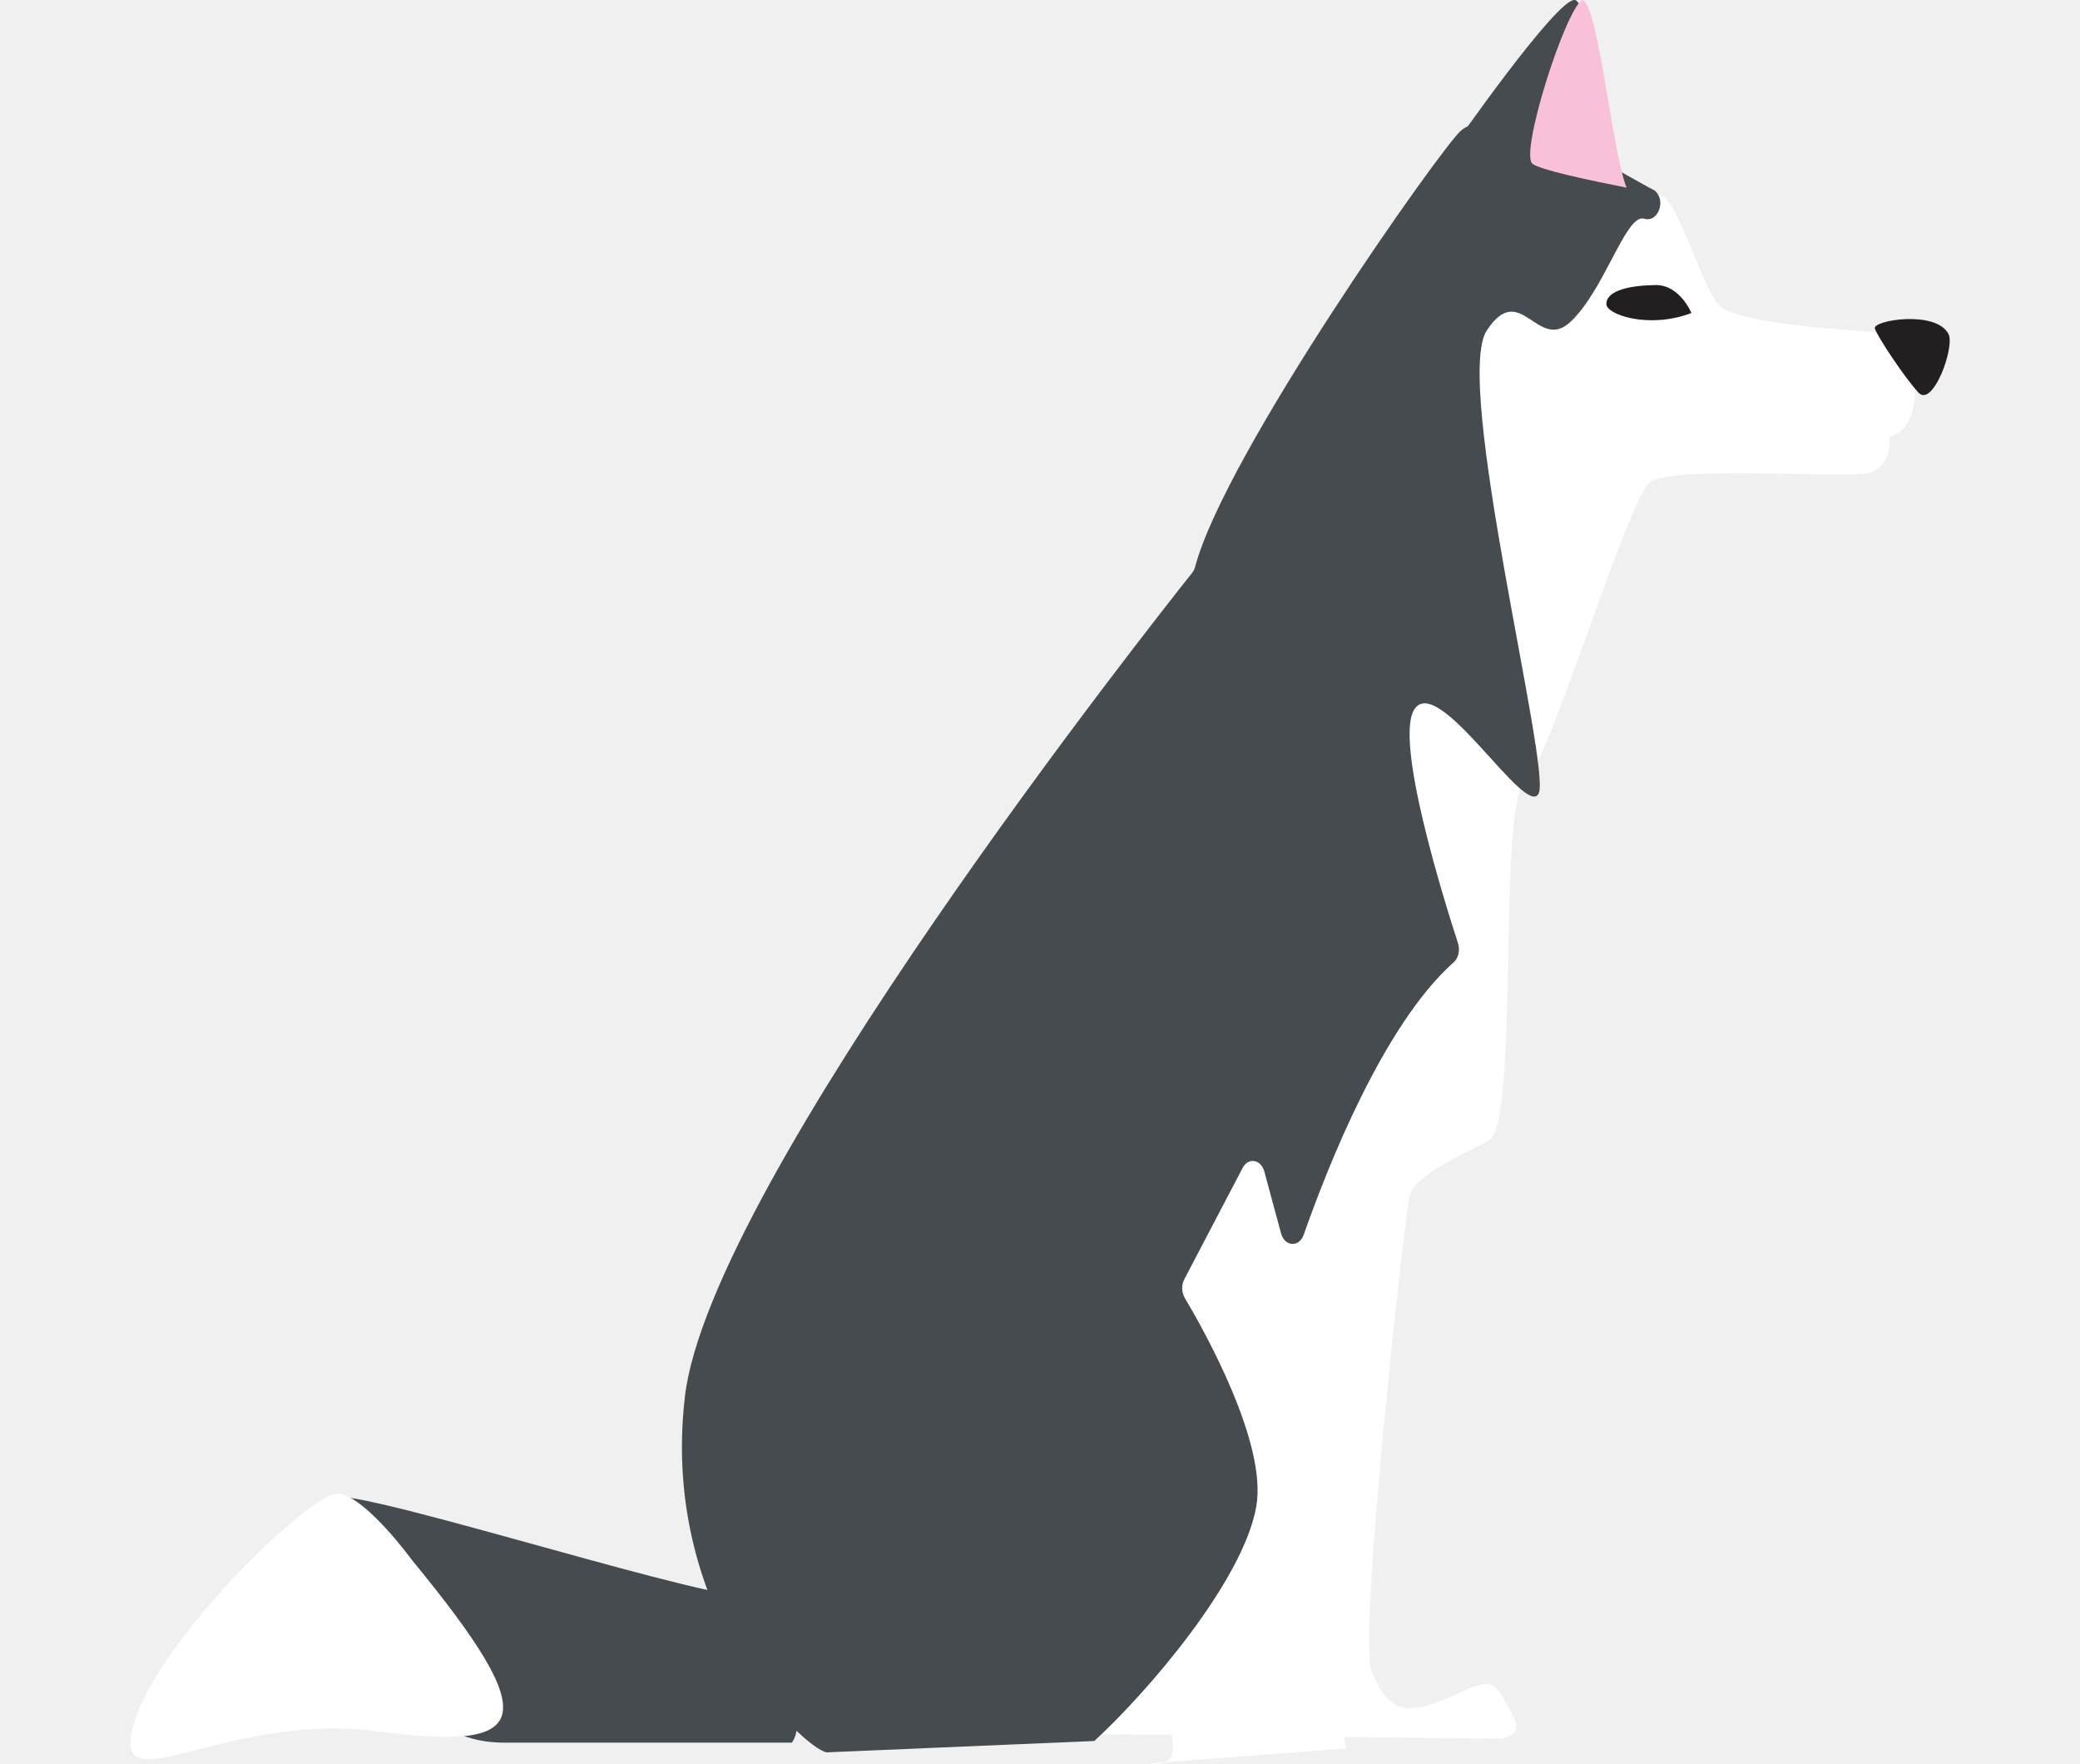
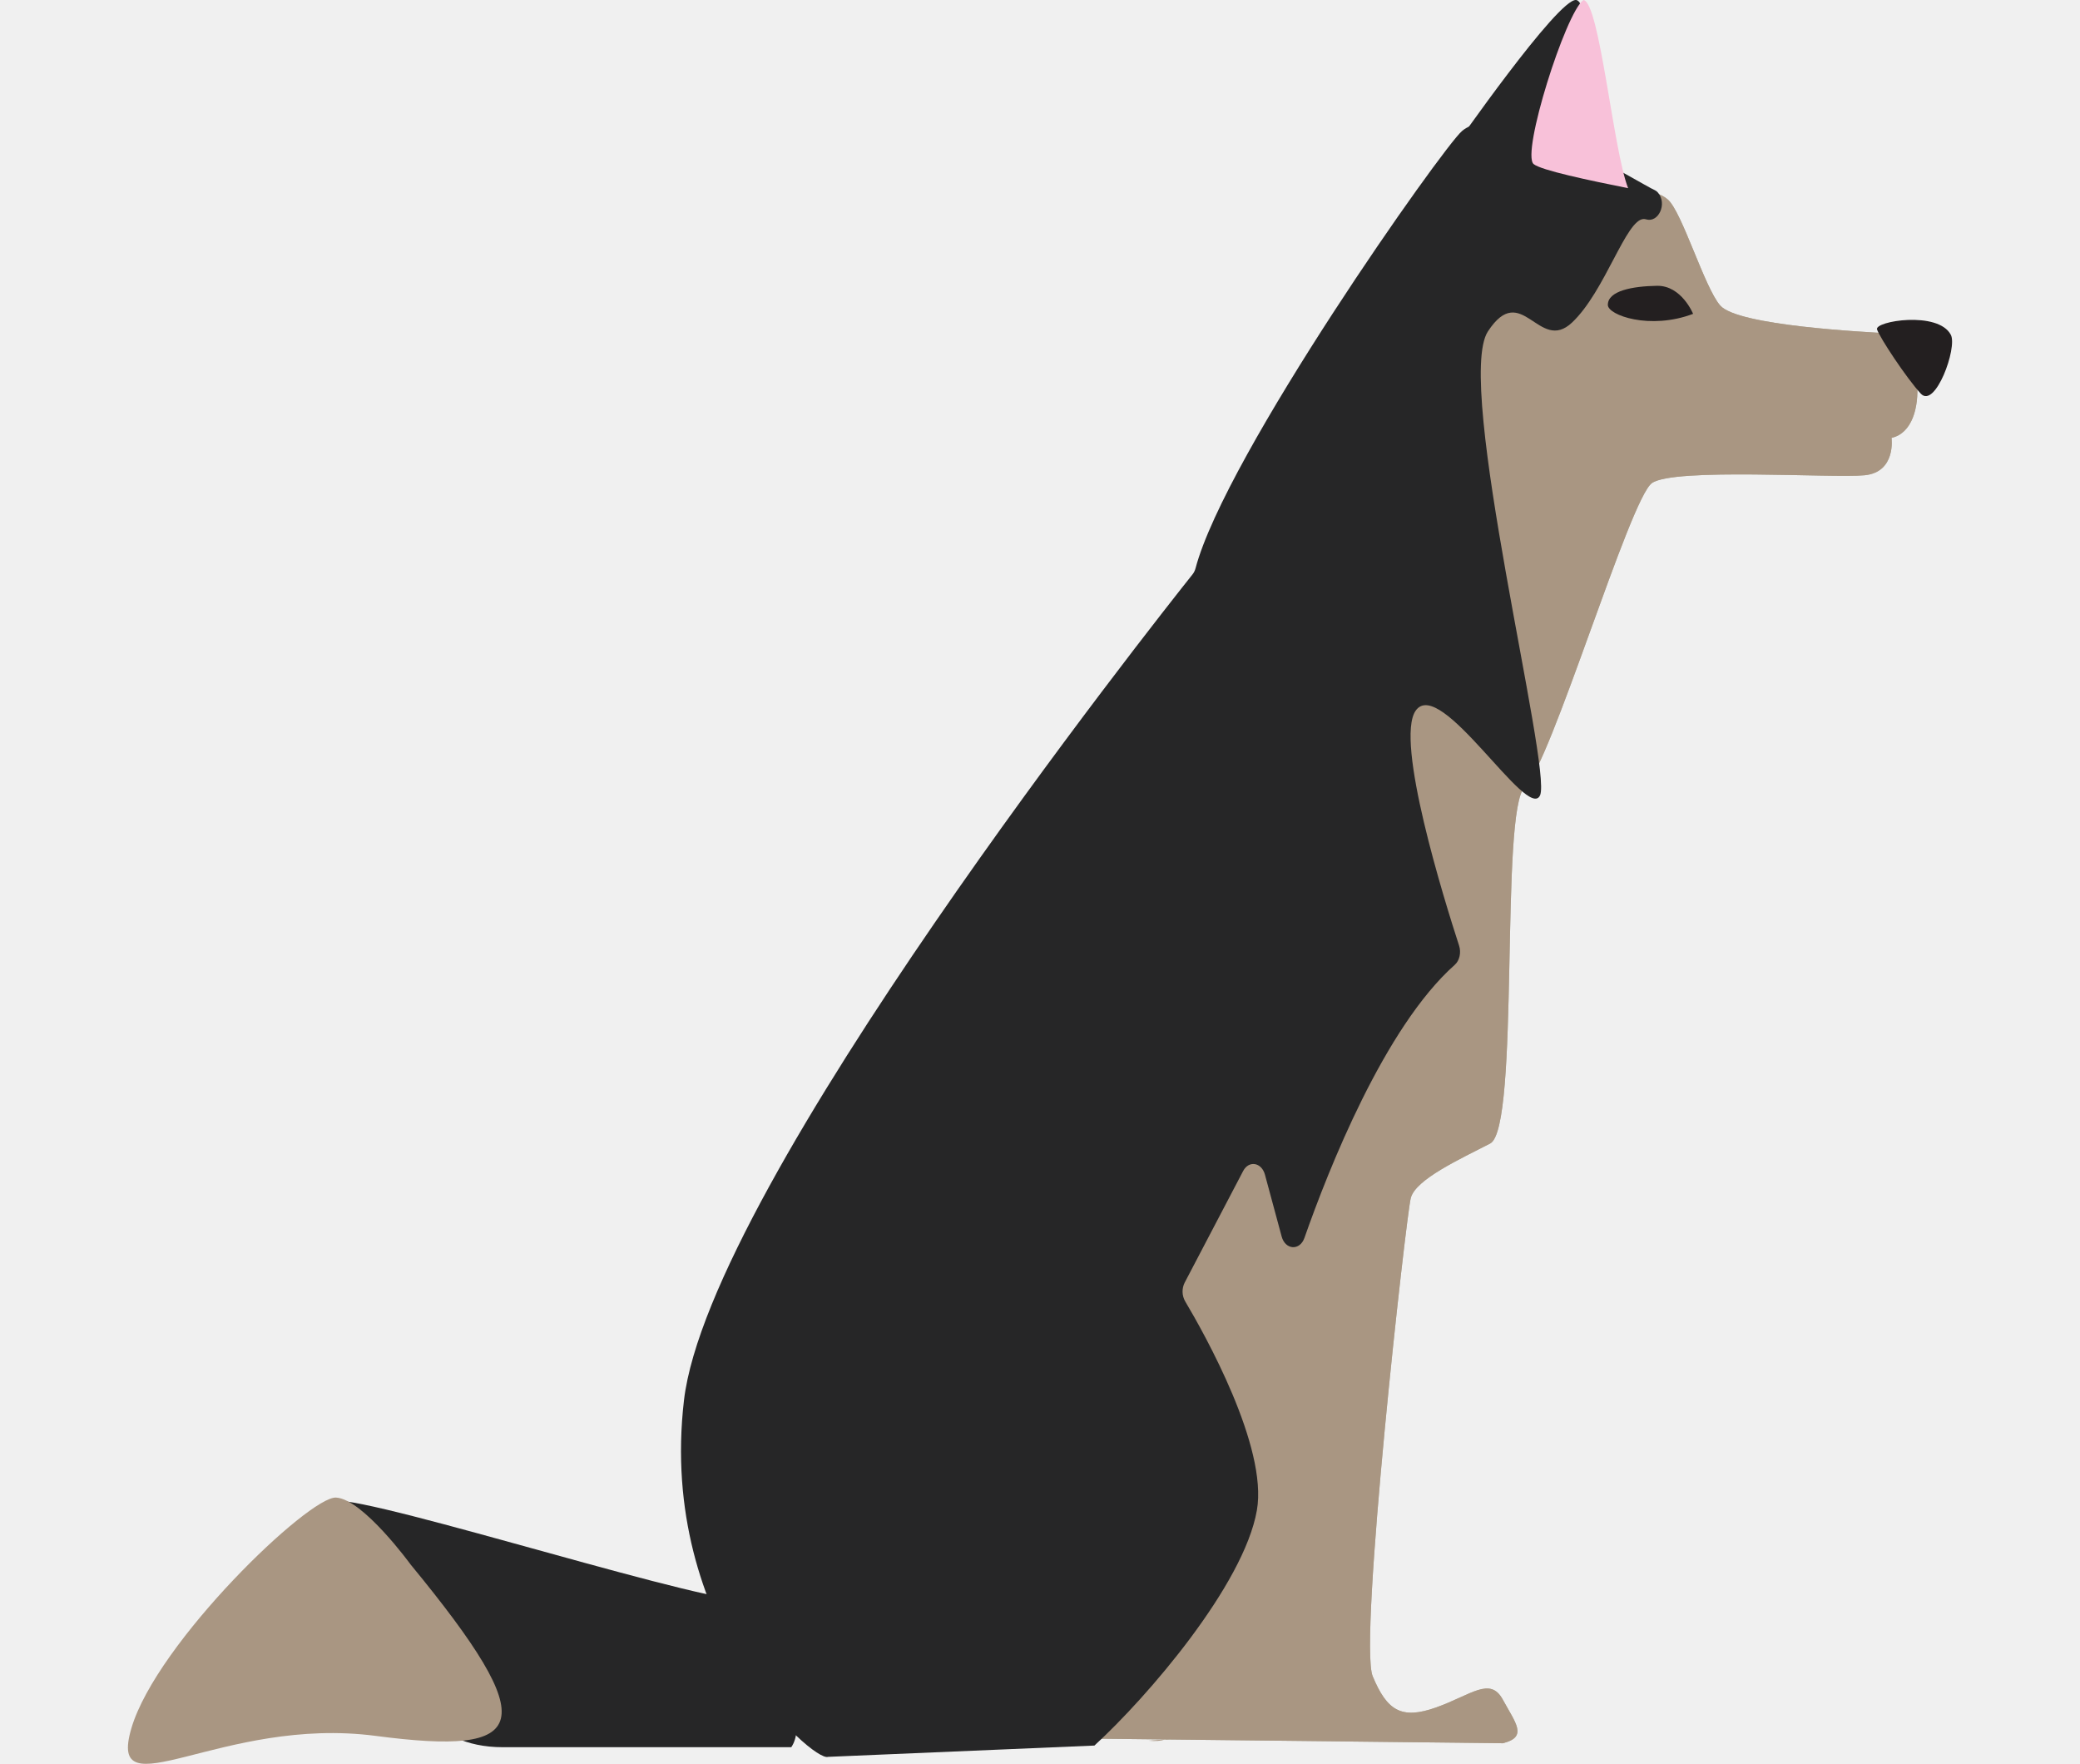
- <svg xmlns="http://www.w3.org/2000/svg" width="263" height="223" viewBox="0 0 1264.11 1225.38">
+ <svg xmlns="http://www.w3.org/2000/svg" width="263" height="223" viewBox="0 0 1264.11 1222.18">
  <g id="Layer_2" data-name="Layer 2">
    <g id="Layer_2-2" data-name="Layer 2">
-       <path d="M569.08,1203.61c-38.48-12.95-118.74-100.38-134.13-161.9s69.27-239.62,118.74-291.43,77-84.19,122-146.8S778,399.48,785.68,380.05s42.46-88.5,50.91-114.41,32.65-91.75,39.24-97.14,115.45-24.83,140.73-30.23,40.68-8.63,50.58,0,25.42,61,36.28,73.4c12.32,14.09,100,18.35,118.74,19.43s28.59,65.84,0,72.32c0,0,3.3,23.74-18.69,25.9s-131.93-5.39-147.33,5.4-70.36,195.37-88,210.48S964.89,781.58,944,792.37s-51.68,24.83-55,37.78-36.29,307.62-26.39,331.37,19.79,30.22,44,21.59,37.38-21.59,46.17-5.4,17.6,25.9,0,30.22" fill="#fff" />
-       <path d="M844.63,1214.67c-1.1-13-67.06-299-68.16-322.73,0,0-73.67,127.36-120.94,153.27s-8.8,95,0,117.65,14.29,30.22,33,24.82,30.79-5.39,34.08,11.88,4.4,27.46-15.39,25.6" fill="#fff" />
+       <path d="M569.08,1203.61c-38.48-12.95-118.74-100.38-134.13-161.9s69.27-239.62,118.74-291.43,77-84.19,122-146.8S778,399.48,785.68,380.05s42.46-88.5,50.91-114.41,32.65-91.75,39.24-97.14,115.45-24.83,140.73-30.23,40.68-8.63,50.58,0,25.42,61,36.28,73.4c12.32,14.09,100,18.35,118.74,19.43s28.59,65.84,0,72.32c0,0,3.3,23.74-18.69,25.9s-131.93-5.39-147.33,5.4-70.36,195.37-88,210.48S964.89,781.58,944,792.37s-51.68,24.83-55,37.78-36.29,307.62-26.39,331.37,19.79,30.22,44,21.59,37.38-21.59,46.17-5.4,17.6,25.9,0,30.22" fill="#b2b0a1" />
+       <path d="M569.08,1203.61c-38.48-12.95-118.74-100.38-134.13-161.9s69.27-239.62,118.74-291.43,77-84.19,122-146.8S778,399.48,785.68,380.05s42.46-88.5,50.91-114.41,32.65-91.75,39.24-97.14,115.45-24.83,140.73-30.23,40.68-8.63,50.58,0,25.42,61,36.28,73.4c12.32,14.09,100,18.35,118.74,19.43s28.59,65.84,0,72.32c0,0,3.3,23.74-18.69,25.9s-131.93-5.39-147.33,5.4-70.36,195.37-88,210.48S964.89,781.58,944,792.37s-51.68,24.83-55,37.78-36.29,307.62-26.39,331.37,19.79,30.22,44,21.59,37.38-21.59,46.17-5.4,17.6,25.9,0,30.22" fill="#a99682" />
+       <path d="M844.63,1195.67c-1.1-13-67.06-299-68.16-322.73,0,0-73.67,127.36-120.94,153.27s-8.8,95,0,117.65,14.29,30.22,33,24.82,30.79-5.39,34.08,11.88,4.4,27.46-15.39,25.6" fill="#a99682" />
      <path d="M1263.25,232c4.7,8.93-10.89,51.54-20.83,40.75S1214,234,1212.11,228.27,1254.46,215.22,1263.25,232Z" fill="#231f20" />
-       <path d="M459.7,1210.67c17.59-25.91-31.89-101.46-31.89-101.46-47.27-3.24-287-81-288.06-68s59.38,76.63,53.88,103.61,15.39,65.85,66,65.85" fill="#464b4f" />
-       <path d="M669.77,1209.53c36.58-33.46,103.51-111.17,112.58-163,7.71-44-36.32-122.33-49.74-144.88a13.68,13.68,0,0,1-.3-12.89l40.53-77.36c3.93-7.5,12.79-6,15.1,2.55l11.58,42.85c2.53,9.38,12.63,10,15.8.92,16.52-47.06,55.45-145.92,104.16-189.17,3.32-2.94,4.56-8.5,3-13.29-10.28-31.59-44.64-141.89-30.1-162.81,17-24.46,77.76,77.35,86.21,58.65S919,265.48,942.44,229.66s35.3,15.46,58.27-6.13,37.44-71.78,49.77-71.78a5.25,5.25,0,0,1,1.61.25c8.56,2.58,14.76-10.78,8.27-18.45a6.08,6.08,0,0,0-2.22-1.77c-9.14-3.78-105.07-65.3-133.63-41-13.32,11.32-164,224.65-184.67,303a11.56,11.56,0,0,1-2.1,4.24c-24.26,30.46-335,423-352.41,572.34-18.15,155.43,89.61,250.88,99.82,247" fill="#464b4f" />
-       <path d="M918.58,102.91S991.15-1.42,1003.61,0s22.72,128.09,34.45,136C1038.06,136,936.18,129.54,918.58,102.91Z" fill="#464b4f" />
+       <path d="M459.7,1210.67c17.59-25.91-31.89-101.46-31.89-101.46-47.27-3.24-287-81-288.06-68s59.38,76.63,53.88,103.61,15.39,65.85,66,65.85" fill="#262627" />
+       <path d="M669.77,1209.53c36.58-33.46,103.51-111.17,112.58-163,7.71-44-36.32-122.33-49.74-144.88a13.68,13.68,0,0,1-.3-12.89l40.53-77.36c3.93-7.5,12.79-6,15.1,2.55l11.58,42.85c2.53,9.38,12.63,10,15.8.92,16.52-47.06,55.45-145.92,104.16-189.17,3.32-2.94,4.56-8.5,3-13.29-10.28-31.59-44.64-141.89-30.1-162.81,17-24.46,77.76,77.35,86.21,58.65S919,265.48,942.44,229.66s35.3,15.46,58.27-6.13,37.44-71.78,49.77-71.78a5.25,5.25,0,0,1,1.61.25c8.56,2.58,14.76-10.78,8.27-18.45a6.08,6.08,0,0,0-2.22-1.77c-9.14-3.78-105.07-65.3-133.63-41-13.32,11.32-164,224.65-184.67,303a11.56,11.56,0,0,1-2.1,4.24c-24.26,30.46-335,423-352.41,572.34-18.15,155.43,89.61,250.88,99.82,247" fill="#262627" />
+       <path d="M918.58,102.91S991.15-1.42,1003.61,0s22.72,128.09,34.45,136C1038.06,136,936.18,129.54,918.58,102.91Z" fill="#262627" />
      <path d="M974.16,113.71c5.25,4.29,38.38,11.27,65.46,16.68-10.34-26.13-19.78-129.08-31-130.38C996.26,8.85,965.36,106.51,974.16,113.71Z" fill="#f8c1d9" />
-       <path d="M171.74,1202.84c106.65,14,116.54-6.47,24.19-118.73,0,0-33-45.33-51.67-46.41S20,1138.08,2.43,1197.45s62.67-8.64,169.31,5.39" fill="#fff" />
+       <path d="M171.74,1202.84c106.65,14,116.54-6.47,24.19-118.73,0,0-33-45.33-51.67-46.41S20,1138.08,2.43,1197.45s62.67-8.64,169.31,5.39" fill="#a99682" />
      <path d="M1084.64,217.47s-8-19.7-25-19.43-34.08,3.45-34.08,13.23C1025.54,218.42,1054.79,228.81,1084.64,217.47Z" fill="#231f20" />
    </g>
  </g>
</svg>
